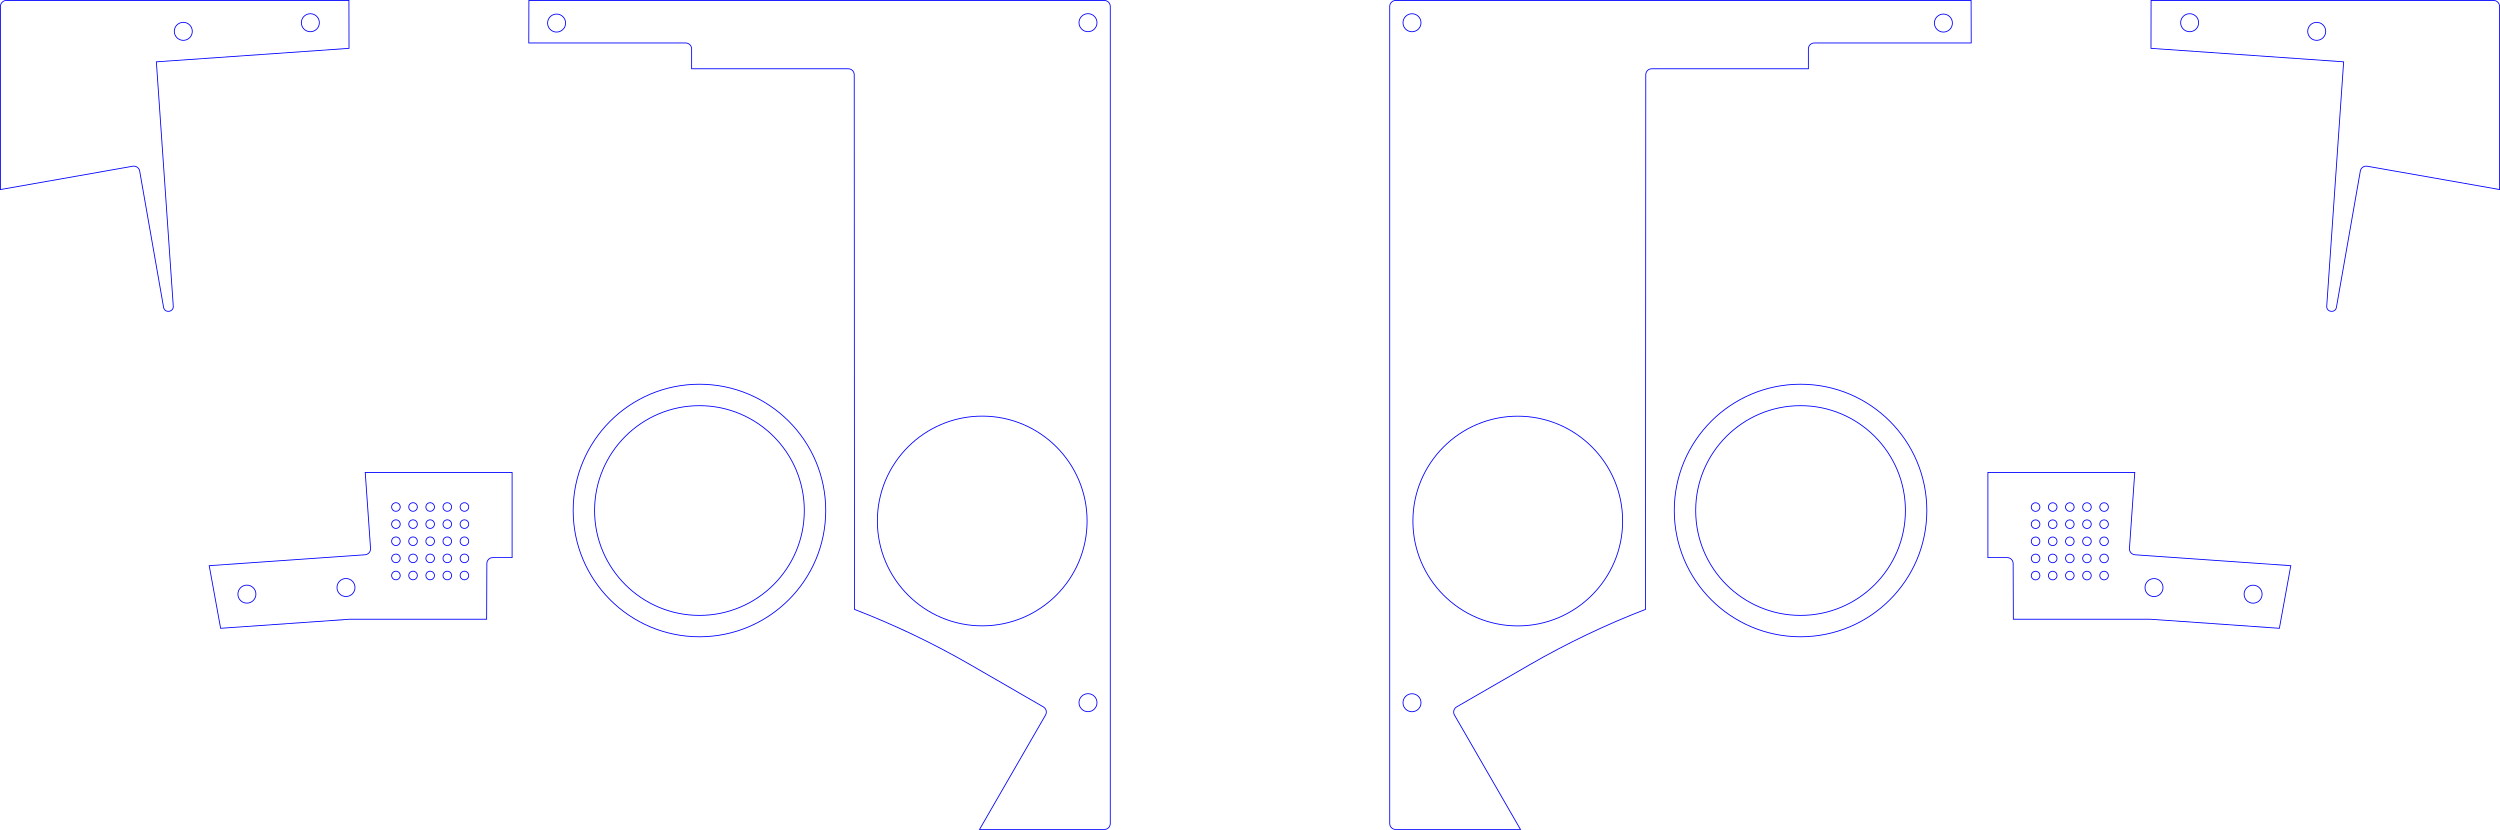
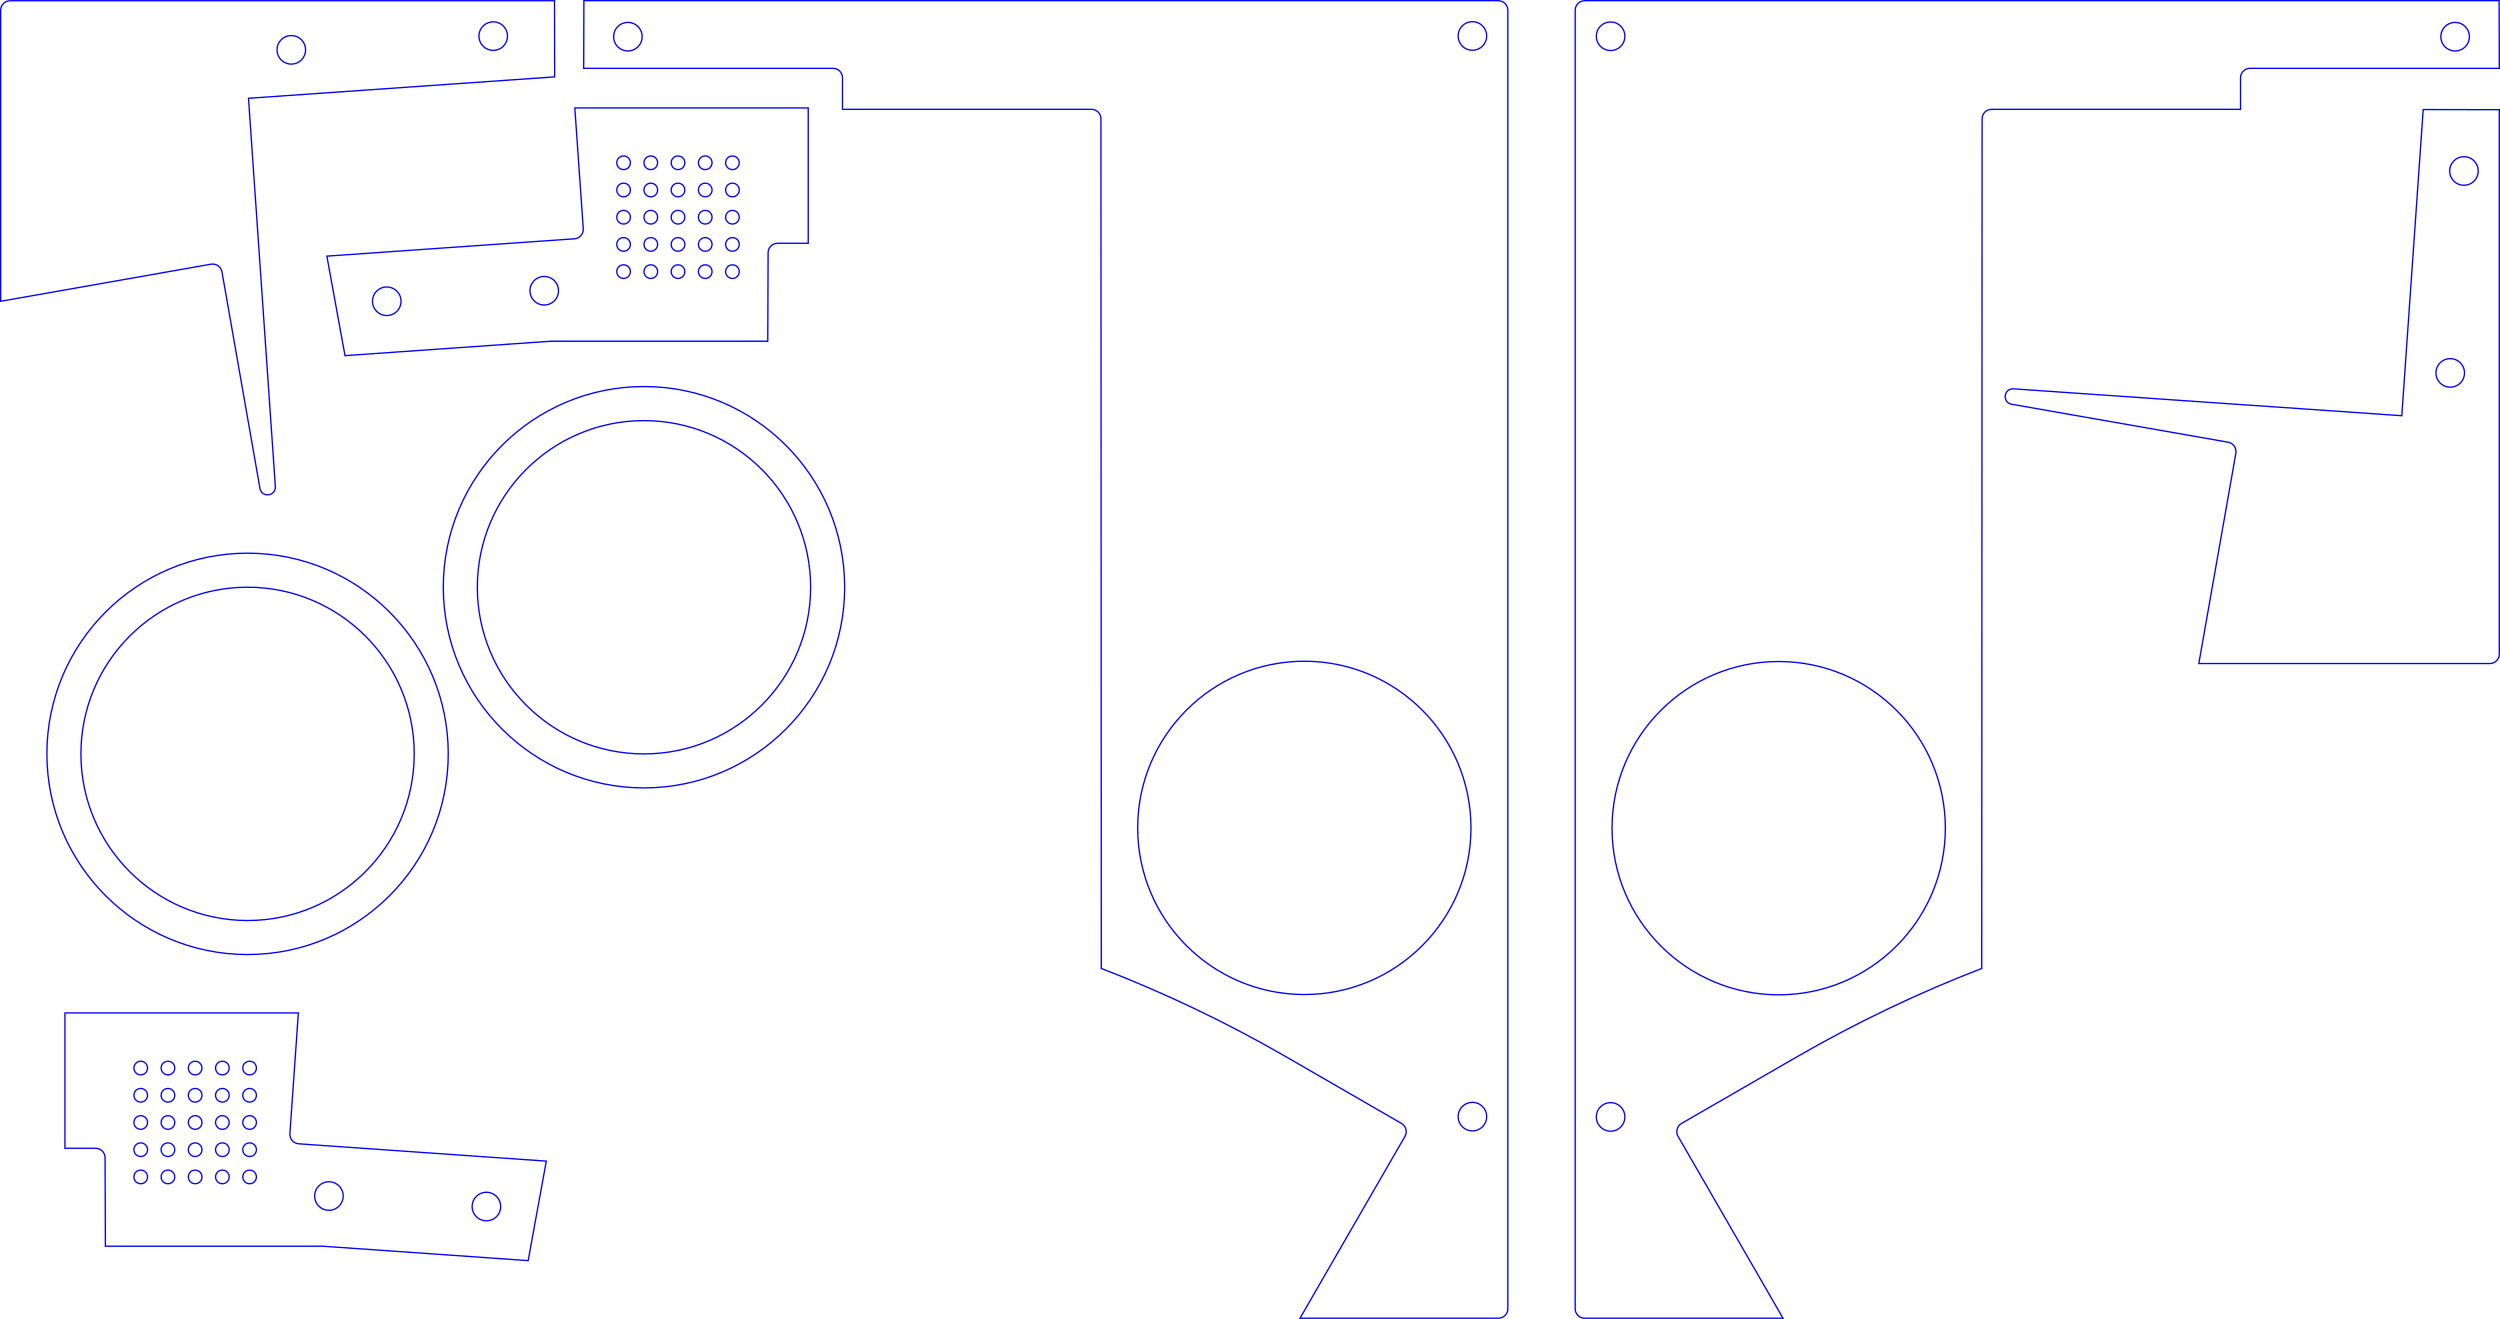
- <svg xmlns="http://www.w3.org/2000/svg" id="Ebene_1" data-name="Ebene 1" width="827.76" height="274.78" viewBox="0 0 827.76 274.78">
+ <svg xmlns="http://www.w3.org/2000/svg" id="Ebene_1" data-name="Ebene 1" width="183.75mm" height="96.94mm" viewBox="0 0 520.86 274.78">
  <defs>
    <style>
      .cls-1 {
        fill: none;
        stroke: blue;
        stroke-miterlimit: 10;
        stroke-width: .28px;
      }
    </style>
  </defs>
-   <g>
-     <g id="CutOuts">
-       <path id="deleteme" class="cls-1" d="M596.17,127.22c-23.09,0-41.81,18.72-41.81,41.81s18.72,41.81,41.81,41.81,41.81-18.72,41.81-41.81-18.72-41.81-41.81-41.81Zm0,76.54c-19.18,0-34.72-15.55-34.72-34.72s15.55-34.72,34.72-34.72,34.72,15.55,34.72,34.72-15.55,34.72-34.72,34.72Z" />
-     </g>
-     <g id="PCB_holes" data-name="PCB holes">
-       <g id="_D_case" data-name=" D case">
-         <g>
-           <path class="cls-1" d="M462.12,.15c-1.1,0-1.98,.89-1.98,1.98V272.66c0,1.1,.89,1.98,1.98,1.98h41.32l-21.86-37.88c-.55-.95-.22-2.16,.73-2.71l24.06-13.89c12.4-7.16,25.41-13.36,38.47-18.39l.08-177.02c0-1.1,.89-1.98,1.98-1.98h51.86v-6.56c0-1.1,.89-1.98,1.98-1.98h51.94l-.04-14.09h-190.52Zm5.4,4.4c1.64,0,2.98,1.33,2.98,2.98s-1.33,2.98-2.98,2.98-2.98-1.33-2.98-2.98,1.33-2.98,2.98-2.98Zm0,231.11c-1.64,0-2.98-1.33-2.98-2.98s1.33-2.98,2.98-2.98,2.98,1.33,2.98,2.98-1.33,2.98-2.98,2.98Zm35.02-28.42c-19.18,0-34.72-15.55-34.72-34.72s15.55-34.72,34.72-34.72,34.72,15.55,34.72,34.72-15.55,34.72-34.72,34.72ZM643.47,10.62c-1.64,0-2.98-1.33-2.98-2.98s1.33-2.98,2.98-2.98,2.98,1.33,2.98,2.98-1.33,2.98-2.98,2.98Z" />
-           <path class="cls-1" d="M705.07,181.58l1.76-25.16h-48.63v28.2h6.38c1.1,0,1.98,.89,1.98,1.98l.07,18.43h45.3l42.78,3,3.78-20.73-51.58-3.61c-1.09-.08-1.92-1.02-1.84-2.12h0Zm-31.08,10.41c-.78,0-1.42-.63-1.42-1.42s.63-1.42,1.42-1.42,1.42,.63,1.42,1.42-.63,1.42-1.42,1.42Zm0-5.67c-.78,0-1.42-.63-1.42-1.42s.63-1.42,1.42-1.42,1.42,.63,1.42,1.42-.63,1.42-1.42,1.42Zm0-5.67c-.78,0-1.42-.63-1.42-1.42s.63-1.42,1.42-1.42,1.42,.63,1.42,1.42-.63,1.42-1.42,1.42Zm0-5.67c-.78,0-1.42-.63-1.42-1.42s.63-1.42,1.42-1.42,1.42,.63,1.42,1.42-.63,1.42-1.42,1.42Zm0-5.67c-.78,0-1.42-.63-1.42-1.42s.63-1.42,1.42-1.42,1.42,.63,1.42,1.42-.63,1.42-1.42,1.42Zm5.67,22.68c-.78,0-1.42-.63-1.42-1.42s.63-1.42,1.42-1.42,1.42,.63,1.42,1.42-.63,1.42-1.42,1.42Zm0-5.67c-.78,0-1.42-.63-1.42-1.42s.63-1.42,1.42-1.42,1.42,.63,1.42,1.42-.63,1.42-1.42,1.42Zm0-5.67c-.78,0-1.42-.63-1.42-1.42s.63-1.42,1.42-1.42,1.42,.63,1.42,1.42-.63,1.42-1.42,1.42Zm0-5.67c-.78,0-1.42-.63-1.42-1.42s.63-1.42,1.42-1.42,1.42,.63,1.42,1.42-.63,1.42-1.42,1.42Zm0-5.67c-.78,0-1.42-.63-1.42-1.42s.63-1.42,1.42-1.42,1.42,.63,1.42,1.42-.63,1.42-1.42,1.42Zm5.67,22.68c-.78,0-1.42-.63-1.42-1.42s.63-1.42,1.42-1.42,1.42,.63,1.42,1.42-.63,1.42-1.42,1.42Zm0-5.67c-.78,0-1.42-.63-1.42-1.42s.63-1.42,1.42-1.42,1.42,.63,1.42,1.42-.63,1.42-1.42,1.42Zm0-5.67c-.78,0-1.42-.63-1.42-1.42s.63-1.42,1.42-1.42,1.42,.63,1.42,1.42-.63,1.42-1.42,1.42Zm0-5.67c-.78,0-1.42-.63-1.42-1.42s.63-1.42,1.42-1.42,1.42,.63,1.42,1.42-.63,1.42-1.42,1.42Zm0-5.67c-.78,0-1.42-.63-1.42-1.42s.63-1.42,1.42-1.42,1.42,.63,1.42,1.42-.63,1.42-1.42,1.42Zm5.67,22.68c-.78,0-1.42-.63-1.42-1.42s.63-1.42,1.42-1.42,1.42,.63,1.42,1.42-.63,1.42-1.42,1.42Zm0-5.67c-.78,0-1.42-.63-1.42-1.42s.63-1.42,1.42-1.42,1.42,.63,1.42,1.42-.63,1.42-1.42,1.42Zm0-5.67c-.78,0-1.42-.63-1.42-1.42s.63-1.42,1.42-1.42,1.42,.63,1.42,1.42-.63,1.42-1.42,1.42Zm0-5.67c-.78,0-1.42-.63-1.42-1.42s.63-1.42,1.42-1.42,1.42,.63,1.42,1.42-.63,1.42-1.42,1.42Zm0-5.67c-.78,0-1.42-.63-1.42-1.42s.63-1.42,1.42-1.42,1.42,.63,1.42,1.42-.63,1.42-1.42,1.42Zm5.67,22.68c-.78,0-1.42-.63-1.42-1.42s.63-1.42,1.42-1.42,1.42,.63,1.42,1.42-.63,1.42-1.42,1.42Zm0-5.67c-.78,0-1.42-.63-1.42-1.42s.63-1.42,1.42-1.42,1.42,.63,1.42,1.42-.63,1.42-1.42,1.42Zm0-5.67c-.78,0-1.42-.63-1.42-1.42s.63-1.42,1.42-1.42,1.42,.63,1.42,1.42-.63,1.42-1.42,1.42Zm0-5.67c-.78,0-1.42-.63-1.42-1.42s.63-1.42,1.42-1.42,1.42,.63,1.42,1.42-.63,1.42-1.42,1.42Zm0-5.67c-.78,0-1.42-.63-1.42-1.42s.63-1.42,1.42-1.42,1.42,.63,1.42,1.42-.63,1.42-1.42,1.42Zm49.34,24.45c1.64,0,2.98,1.33,2.98,2.98s-1.33,2.98-2.98,2.98-2.98-1.33-2.98-2.98,1.33-2.98,2.98-2.98Zm-32.81-2.19c1.64,0,2.98,1.33,2.98,2.98s-1.33,2.98-2.98,2.98-2.98-1.33-2.98-2.98,1.33-2.98,2.98-2.98Z" />
-           <path class="cls-1" d="M825.64,.15h-113.41l-.03,15.86,63.79,4.46h0l-5.6,80.89c-.14,2.05,2.86,2.41,3.21,.39l7.91-45.1c.19-1.08,1.22-1.8,2.3-1.61l43.81,7.72V2.13c0-1.1-.89-1.98-1.98-1.98Zm-100.64,10.35c-1.64,0-2.98-1.33-2.98-2.98s1.33-2.98,2.98-2.98,2.98,1.33,2.98,2.98-1.33,2.98-2.98,2.98Zm42.07,2.86c-1.64,0-2.98-1.33-2.98-2.98s1.33-2.98,2.98-2.98,2.98,1.33,2.98,2.98-1.33,2.98-2.98,2.98Z" />
-         </g>
-       </g>
-     </g>
-   </g>
-   <g>
-     <g id="CutOuts-2" data-name="CutOuts">
-       <path id="deleteme-2" data-name="deleteme" class="cls-1" d="M189.78,169.03c0,23.09,18.72,41.81,41.81,41.81s41.81-18.72,41.81-41.81c0-23.09-18.72-41.81-41.81-41.81-23.09,0-41.81,18.72-41.81,41.81Zm7.09,.01c0-19.17,15.55-34.72,34.72-34.72,19.17,0,34.72,15.55,34.72,34.72s-15.54,34.72-34.72,34.72c-19.17,0-34.72-15.55-34.72-34.72Z" />
-     </g>
-     <g id="PCB_holes-2" data-name="PCB holes">
-       <g id="_D_case-2" data-name=" D case">
-         <g>
-           <path class="cls-1" d="M365.64,.14H175.12l-.04,14.09h51.94c1.09,0,1.98,.88,1.98,1.98v6.56h51.86c1.09,0,1.98,.88,1.98,1.98l.08,177.02c13.06,5.03,26.07,11.23,38.47,18.39l24.06,13.89c.95,.55,1.28,1.76,.73,2.71l-21.86,37.88h41.32c1.09,0,1.98-.88,1.98-1.98V2.13c0-1.09-.88-1.98-1.98-1.98h0Zm-2.42,7.37c0,1.65-1.33,2.98-2.98,2.98s-2.98-1.33-2.98-2.98,1.34-2.98,2.98-2.98,2.98,1.33,2.98,2.98Zm-5.96,225.15c0-1.65,1.33-2.98,2.98-2.98s2.98,1.33,2.98,2.98-1.34,2.98-2.98,2.98-2.98-1.33-2.98-2.98Zm-66.76-60.16c0-19.17,15.55-34.72,34.72-34.72,19.17,0,34.72,15.55,34.72,34.72,0,19.17-15.54,34.72-34.72,34.72-19.17,0-34.72-15.55-34.72-34.72ZM181.31,7.64c0-1.65,1.33-2.98,2.98-2.98s2.98,1.33,2.98,2.98-1.34,2.98-2.98,2.98-2.98-1.33-2.98-2.98Z" />
-           <path class="cls-1" d="M122.69,181.57c.08,1.1-.75,2.04-1.84,2.12l-51.58,3.61,3.78,20.73,42.78-3h45.3l.07-18.43c0-1.09,.88-1.98,1.98-1.98h6.38v-28.2h-48.63l1.76,25.16h0Zm29.66,8.98c0-.79,.63-1.42,1.42-1.42s1.42,.63,1.42,1.42-.64,1.42-1.42,1.42-1.42-.63-1.42-1.42Zm0-5.67c0-.79,.63-1.42,1.42-1.42s1.42,.63,1.42,1.42-.64,1.42-1.42,1.42-1.42-.63-1.42-1.42Zm0-5.67c0-.79,.63-1.42,1.42-1.42s1.42,.63,1.42,1.42-.64,1.42-1.42,1.42-1.42-.63-1.42-1.42Zm0-5.67c0-.79,.63-1.42,1.42-1.42s1.42,.63,1.42,1.42-.64,1.42-1.42,1.42-1.42-.63-1.42-1.42Zm0-5.67c0-.79,.63-1.42,1.42-1.42s1.42,.63,1.42,1.42-.64,1.42-1.42,1.42-1.42-.63-1.42-1.42Zm-5.67,22.68c0-.79,.63-1.42,1.42-1.42s1.42,.63,1.42,1.42-.64,1.42-1.42,1.42-1.42-.63-1.42-1.42Zm0-5.67c0-.79,.63-1.42,1.42-1.42s1.42,.63,1.42,1.42-.64,1.42-1.42,1.42-1.42-.63-1.42-1.42Zm0-5.67c0-.79,.63-1.42,1.42-1.42s1.42,.63,1.42,1.42-.64,1.42-1.42,1.42-1.42-.63-1.42-1.42Zm0-5.67c0-.79,.63-1.42,1.42-1.42s1.42,.63,1.42,1.42-.64,1.42-1.42,1.42-1.42-.63-1.42-1.42Zm0-5.67c0-.79,.63-1.42,1.42-1.42s1.42,.63,1.42,1.42-.64,1.42-1.42,1.42-1.42-.63-1.42-1.42Zm-5.67,22.68c0-.79,.63-1.42,1.42-1.42s1.42,.63,1.42,1.42-.64,1.42-1.42,1.42-1.42-.63-1.42-1.42Zm0-5.67c0-.79,.63-1.42,1.42-1.42s1.42,.63,1.42,1.42-.64,1.42-1.42,1.42-1.42-.63-1.42-1.42Zm0-5.67c0-.79,.63-1.42,1.42-1.42s1.42,.63,1.42,1.42-.64,1.42-1.42,1.42-1.42-.63-1.42-1.42Zm0-5.67c0-.79,.63-1.42,1.42-1.42s1.42,.63,1.42,1.42-.64,1.42-1.42,1.42-1.42-.63-1.42-1.42Zm0-5.67c0-.79,.63-1.42,1.42-1.42s1.42,.63,1.42,1.42-.64,1.42-1.42,1.42-1.42-.63-1.42-1.42Zm-5.67,22.68c0-.79,.63-1.42,1.42-1.42s1.42,.63,1.42,1.42-.64,1.42-1.42,1.42-1.42-.63-1.42-1.42Zm0-5.67c0-.79,.63-1.42,1.42-1.42s1.42,.63,1.42,1.42-.64,1.42-1.42,1.42-1.42-.63-1.42-1.42Zm0-5.67c0-.79,.63-1.42,1.42-1.42s1.42,.63,1.42,1.42-.64,1.42-1.42,1.42-1.42-.63-1.42-1.42Zm0-5.67c0-.79,.63-1.42,1.42-1.42s1.42,.63,1.42,1.42-.64,1.42-1.42,1.42-1.42-.63-1.42-1.42Zm0-5.67c0-.79,.63-1.42,1.42-1.42s1.42,.63,1.42,1.42-.64,1.42-1.42,1.42-1.42-.63-1.42-1.42Zm-5.67,22.68c0-.79,.63-1.42,1.42-1.42s1.42,.63,1.42,1.42-.64,1.42-1.42,1.42-1.42-.63-1.42-1.42Zm0-5.67c0-.79,.63-1.42,1.42-1.42s1.42,.63,1.42,1.42-.64,1.42-1.42,1.42-1.42-.63-1.42-1.42Zm0-5.67c0-.79,.63-1.42,1.42-1.42s1.42,.63,1.42,1.42-.64,1.42-1.42,1.42-1.42-.63-1.42-1.42Zm0-5.67c0-.79,.63-1.42,1.42-1.42s1.42,.63,1.42,1.42-.64,1.42-1.42,1.42-1.42-.63-1.42-1.42Zm0-5.67c0-.79,.63-1.42,1.42-1.42s1.42,.63,1.42,1.42-.64,1.42-1.42,1.42-1.42-.63-1.42-1.42Zm-44.94,28.85c0,1.65-1.33,2.98-2.98,2.98s-2.98-1.33-2.98-2.98,1.34-2.98,2.98-2.98,2.98,1.33,2.98,2.98Zm32.81-2.19c0,1.65-1.33,2.98-2.98,2.98s-2.98-1.33-2.98-2.98,1.34-2.98,2.98-2.98,2.98,1.33,2.98,2.98Z" />
-           <path class="cls-1" d="M.14,2.13V62.76l43.81-7.72c1.08-.19,2.11,.53,2.3,1.61l7.91,45.1c.35,2.02,3.35,1.66,3.21-.39l-5.6-80.89h0l63.79-4.46-.03-15.86H2.12c-1.09,0-1.98,.88-1.98,1.98ZM99.78,7.52c0-1.65,1.33-2.98,2.98-2.98s2.98,1.33,2.98,2.98-1.34,2.98-2.98,2.98-2.98-1.33-2.98-2.98Zm-42.07,2.86c0-1.65,1.33-2.98,2.98-2.98s2.98,1.33,2.98,2.98-1.34,2.98-2.98,2.98-2.98-1.33-2.98-2.98Z" />
-         </g>
-       </g>
-     </g>
-   </g>
+   <path id="deleteme" class="cls-1" d="M134.17,80.53c-23.09,0-41.81,18.72-41.81,41.81s18.72,41.81,41.81,41.81,41.81-18.72,41.81-41.81-18.72-41.81-41.81-41.81Zm0,76.54c-19.18,0-34.72-15.55-34.72-34.72s15.55-34.72,34.72-34.72,34.72,15.55,34.72,34.72-15.55,34.72-34.72,34.72h0Z" />
+   <path class="cls-1" d="M330.16,.15c-1.1,0-1.98,.89-1.98,1.98V272.66c0,1.1,.89,1.98,1.98,1.98h41.32l-21.86-37.88c-.55-.95-.22-2.16,.73-2.71l24.06-13.89c12.4-7.16,25.41-13.36,38.47-18.39l.08-177.02c0-1.1,.89-1.98,1.98-1.98h51.86v-6.56c0-1.1,.89-1.98,1.98-1.98h51.94l-.04-14.09h-190.52Zm5.4,4.42c1.64,0,2.98,1.33,2.98,2.98s-1.33,2.98-2.98,2.98-2.98-1.33-2.98-2.98,1.33-2.98,2.98-2.98Zm0,231.11c-1.64,0-2.98-1.33-2.98-2.98s1.33-2.98,2.98-2.98,2.98,1.33,2.98,2.98-1.33,2.98-2.98,2.98Zm35.02-28.42c-19.18,0-34.72-15.55-34.72-34.72s15.55-34.72,34.72-34.72,34.72,15.55,34.72,34.72-15.55,34.72-34.72,34.72h0ZM511.51,10.62c-1.64,0-2.98-1.33-2.98-2.98s1.33-2.98,2.98-2.98,2.98,1.33,2.98,2.98-1.33,2.98-2.98,2.98Z" />
+   <path class="cls-1" d="M60.4,236.19l1.76-25.16H13.53v28.2h6.38c1.1,0,1.98,.89,1.98,1.98l.07,18.43h45.3l42.78,3,3.78-20.73-51.58-3.61c-1.09-.08-1.92-1.02-1.84-2.12h0Zm-31.08,10.43c-.78,0-1.42-.63-1.42-1.42s.63-1.42,1.42-1.42,1.42,.63,1.42,1.42-.63,1.42-1.42,1.42Zm0-5.67c-.78,0-1.42-.63-1.42-1.42s.63-1.42,1.42-1.42,1.42,.63,1.42,1.42-.63,1.42-1.42,1.42Zm0-5.67c-.78,0-1.42-.63-1.42-1.42s.63-1.42,1.42-1.42,1.42,.63,1.42,1.42-.63,1.42-1.42,1.42Zm0-5.67c-.78,0-1.42-.63-1.42-1.42s.63-1.42,1.42-1.42,1.42,.63,1.42,1.42-.63,1.42-1.42,1.42Zm0-5.67c-.78,0-1.42-.63-1.42-1.42s.63-1.42,1.42-1.42,1.42,.63,1.42,1.42-.63,1.42-1.42,1.42Zm5.67,22.68c-.78,0-1.42-.63-1.42-1.42s.63-1.42,1.42-1.42,1.42,.63,1.42,1.42-.63,1.42-1.42,1.42Zm0-5.67c-.78,0-1.42-.63-1.42-1.42s.63-1.42,1.42-1.42,1.42,.63,1.42,1.42-.63,1.42-1.42,1.42Zm0-5.67c-.78,0-1.42-.63-1.42-1.42s.63-1.42,1.42-1.42,1.42,.63,1.42,1.42-.63,1.42-1.42,1.42Zm0-5.67c-.78,0-1.42-.63-1.42-1.42s.63-1.42,1.42-1.42,1.42,.63,1.42,1.42-.63,1.42-1.42,1.42Zm0-5.67c-.78,0-1.42-.63-1.42-1.42s.63-1.42,1.42-1.42,1.42,.63,1.42,1.42-.63,1.42-1.42,1.42Zm5.67,22.68c-.78,0-1.42-.63-1.42-1.42s.63-1.42,1.42-1.42,1.42,.63,1.42,1.42-.63,1.42-1.42,1.42Zm0-5.67c-.78,0-1.42-.63-1.42-1.42s.63-1.42,1.42-1.42,1.42,.63,1.42,1.42-.63,1.42-1.42,1.42Zm0-5.67c-.78,0-1.42-.63-1.42-1.42s.63-1.42,1.42-1.42,1.42,.63,1.42,1.42-.63,1.42-1.42,1.42Zm0-5.67c-.78,0-1.42-.63-1.42-1.42s.63-1.42,1.42-1.42,1.42,.63,1.42,1.42-.63,1.42-1.42,1.42Zm0-5.67c-.78,0-1.42-.63-1.42-1.42s.63-1.42,1.42-1.42,1.42,.63,1.42,1.42-.63,1.42-1.42,1.42Zm5.67,22.68c-.78,0-1.42-.63-1.42-1.42s.63-1.42,1.42-1.42,1.42,.63,1.42,1.42-.63,1.42-1.42,1.42Zm0-5.67c-.78,0-1.42-.63-1.42-1.42s.63-1.42,1.42-1.42,1.42,.63,1.42,1.42-.63,1.42-1.42,1.42Zm0-5.67c-.78,0-1.42-.63-1.42-1.42s.63-1.42,1.42-1.42,1.42,.63,1.42,1.42-.63,1.42-1.42,1.42Zm0-5.67c-.78,0-1.42-.63-1.42-1.42s.63-1.42,1.42-1.42,1.42,.63,1.42,1.42-.63,1.42-1.42,1.42Zm0-5.67c-.78,0-1.42-.63-1.42-1.42s.63-1.42,1.42-1.42,1.42,.63,1.42,1.42-.63,1.42-1.42,1.42Zm5.67,22.68c-.78,0-1.42-.63-1.42-1.42s.63-1.42,1.42-1.42,1.42,.63,1.42,1.42-.63,1.42-1.42,1.42Zm0-5.67c-.78,0-1.42-.63-1.42-1.42s.63-1.42,1.42-1.42,1.42,.63,1.42,1.42-.63,1.42-1.42,1.42Zm0-5.67c-.78,0-1.42-.63-1.42-1.42s.63-1.42,1.42-1.42,1.42,.63,1.42,1.42-.63,1.42-1.42,1.42Zm0-5.67c-.78,0-1.42-.63-1.42-1.42s.63-1.42,1.42-1.42,1.42,.63,1.42,1.42-.63,1.42-1.42,1.42Zm0-5.67c-.78,0-1.42-.63-1.42-1.42s.63-1.42,1.42-1.42,1.42,.63,1.42,1.42-.63,1.42-1.42,1.42Zm49.34,24.45c1.64,0,2.98,1.33,2.98,2.98s-1.33,2.98-2.98,2.98-2.98-1.33-2.98-2.98,1.33-2.98,2.98-2.98Zm-32.81-2.19c1.64,0,2.98,1.33,2.98,2.98s-1.33,2.98-2.98,2.98-2.98-1.33-2.98-2.98,1.33-2.98,2.98-2.98Z" />
+   <path class="cls-1" d="M520.72,136.26V22.85l-15.86-.03-4.46,63.79h0l-80.89-5.6c-2.05-.14-2.41,2.86-.39,3.21l45.1,7.91c1.08,.19,1.8,1.22,1.61,2.3l-7.72,43.81h60.63c1.1,0,1.98-.89,1.98-1.98h0Zm-10.35-100.64c0-1.64,1.33-2.98,2.98-2.98s2.98,1.33,2.98,2.98-1.33,2.98-2.98,2.98-2.98-1.33-2.98-2.98Zm-2.86,42.07c0-1.64,1.33-2.98,2.98-2.98s2.98,1.33,2.98,2.98-1.33,2.98-2.98,2.98-2.98-1.33-2.98-2.98Z" />
+   <path id="deleteme-2" class="cls-1" d="M9.77,157.06c0,23.09,18.72,41.81,41.81,41.81s41.81-18.72,41.81-41.81-18.72-41.81-41.81-41.81-41.81,18.72-41.81,41.81Zm7.09,0c0-19.17,15.55-34.72,34.72-34.72s34.72,15.55,34.72,34.72-15.54,34.72-34.72,34.72-34.72-15.55-34.72-34.72Z" />
+   <path class="cls-1" d="M312.17,.14H121.65l-.04,14.09h51.94c1.09,0,1.98,.88,1.98,1.98v6.56h51.86c1.09,0,1.98,.88,1.98,1.98l.08,177.02c13.06,5.03,26.07,11.23,38.47,18.39l24.06,13.89c.95,.55,1.28,1.76,.73,2.71l-21.86,37.88h41.32c1.09,0,1.98-.88,1.98-1.98V2.13c0-1.09-.88-1.98-1.98-1.98h0Zm-2.42,7.35c0,1.65-1.33,2.98-2.98,2.98s-2.98-1.33-2.98-2.98,1.34-2.98,2.98-2.98,2.98,1.33,2.98,2.98Zm-5.96,225.15c0-1.65,1.33-2.98,2.98-2.98s2.98,1.33,2.98,2.98-1.34,2.98-2.98,2.98-2.98-1.33-2.98-2.98Zm-66.76-60.16c0-19.17,15.55-34.72,34.72-34.72s34.72,15.55,34.72,34.72-15.54,34.72-34.72,34.72-34.72-15.55-34.72-34.72ZM127.84,7.64c0-1.65,1.33-2.98,2.98-2.98s2.98,1.33,2.98,2.98-1.34,2.98-2.98,2.98-2.98-1.33-2.98-2.98Z" />
+   <path class="cls-1" d="M121.52,47.63c.08,1.1-.75,2.04-1.84,2.12l-51.58,3.61,3.78,20.73,42.78-3h45.3l.07-18.43c0-1.09,.88-1.98,1.98-1.98h6.38V22.48h-48.63l1.76,25.16h0Zm29.66,8.96c0-.79,.63-1.42,1.42-1.42s1.42,.63,1.42,1.42-.64,1.42-1.42,1.42-1.42-.63-1.42-1.42Zm0-5.67c0-.79,.63-1.42,1.42-1.42s1.42,.63,1.42,1.42-.64,1.42-1.42,1.42-1.42-.63-1.42-1.42Zm0-5.67c0-.79,.63-1.42,1.42-1.42s1.42,.63,1.42,1.42-.64,1.42-1.42,1.42-1.42-.63-1.42-1.42Zm0-5.67c0-.79,.63-1.42,1.42-1.42s1.42,.63,1.42,1.42-.64,1.42-1.42,1.42-1.42-.63-1.42-1.42Zm0-5.67c0-.79,.63-1.42,1.42-1.42s1.42,.63,1.42,1.42-.64,1.42-1.42,1.42-1.42-.63-1.42-1.42Zm-5.67,22.68c0-.79,.63-1.42,1.42-1.42s1.42,.63,1.42,1.42-.64,1.42-1.42,1.42-1.42-.63-1.42-1.42Zm0-5.67c0-.79,.63-1.42,1.42-1.42s1.42,.63,1.42,1.42-.64,1.42-1.42,1.42-1.42-.63-1.42-1.42Zm0-5.67c0-.79,.63-1.42,1.42-1.42s1.42,.63,1.42,1.42-.64,1.42-1.42,1.42-1.42-.63-1.42-1.42Zm0-5.67c0-.79,.63-1.42,1.42-1.42s1.42,.63,1.42,1.42-.64,1.42-1.42,1.42-1.42-.63-1.42-1.42Zm0-5.67c0-.79,.63-1.42,1.42-1.42s1.42,.63,1.42,1.42-.64,1.42-1.42,1.42-1.42-.63-1.42-1.42Zm-5.67,22.68c0-.79,.63-1.42,1.42-1.42s1.42,.63,1.42,1.42-.64,1.42-1.42,1.42-1.42-.63-1.42-1.42Zm0-5.67c0-.79,.63-1.42,1.42-1.42s1.42,.63,1.42,1.42-.64,1.42-1.42,1.42-1.42-.63-1.42-1.42Zm0-5.67c0-.79,.63-1.42,1.42-1.42s1.42,.63,1.42,1.42-.64,1.42-1.42,1.42-1.42-.63-1.42-1.42Zm0-5.67c0-.79,.63-1.42,1.42-1.42s1.42,.63,1.42,1.42-.64,1.42-1.42,1.42-1.42-.63-1.42-1.42Zm0-5.67c0-.79,.63-1.42,1.42-1.42s1.42,.63,1.42,1.42-.64,1.42-1.42,1.42-1.42-.63-1.42-1.42Zm-5.67,22.68c0-.79,.63-1.42,1.42-1.42s1.42,.63,1.42,1.42-.64,1.42-1.42,1.42-1.42-.63-1.42-1.42Zm0-5.67c0-.79,.63-1.42,1.42-1.42s1.42,.63,1.42,1.42-.64,1.42-1.42,1.42-1.42-.63-1.42-1.42Zm0-5.67c0-.79,.63-1.42,1.42-1.42s1.42,.63,1.42,1.42-.64,1.42-1.42,1.42-1.42-.63-1.42-1.42Zm0-5.67c0-.79,.63-1.42,1.42-1.42s1.42,.63,1.42,1.42-.64,1.42-1.42,1.42-1.42-.63-1.42-1.42Zm0-5.67c0-.79,.63-1.42,1.42-1.42s1.42,.63,1.42,1.42-.64,1.42-1.42,1.42-1.42-.63-1.42-1.42Zm-5.67,22.68c0-.79,.63-1.42,1.42-1.42s1.42,.63,1.42,1.42-.64,1.42-1.42,1.42-1.42-.63-1.42-1.42Zm0-5.67c0-.79,.63-1.42,1.42-1.42s1.42,.63,1.42,1.42-.64,1.42-1.42,1.42-1.42-.63-1.42-1.42Zm0-5.67c0-.79,.63-1.42,1.42-1.42s1.42,.63,1.42,1.42-.64,1.42-1.42,1.42-1.42-.63-1.42-1.42Zm0-5.67c0-.79,.63-1.42,1.42-1.42s1.42,.63,1.42,1.42-.64,1.42-1.42,1.42-1.42-.63-1.42-1.42Zm0-5.67c0-.79,.63-1.42,1.42-1.42s1.42,.63,1.42,1.42-.64,1.42-1.42,1.42-1.42-.63-1.42-1.42Zm-44.94,28.85c0,1.65-1.33,2.98-2.98,2.98s-2.98-1.33-2.98-2.98,1.34-2.98,2.98-2.98,2.98,1.33,2.98,2.98Zm32.81-2.19c0,1.65-1.33,2.98-2.98,2.98s-2.98-1.33-2.98-2.98,1.34-2.98,2.98-2.98,2.98,1.33,2.98,2.98Z" />
+   <path class="cls-1" d="M.14,2.13V62.76l43.81-7.72c1.08-.19,2.11,.53,2.3,1.61l7.91,45.1c.35,2.02,3.35,1.66,3.21-.39l-5.6-80.89h0l63.79-4.46-.03-15.86H2.12C1.03,.15,.14,1.03,.14,2.13ZM99.78,7.52c0-1.65,1.33-2.98,2.98-2.98s2.98,1.33,2.98,2.98-1.34,2.98-2.98,2.98-2.98-1.33-2.98-2.98Zm-42.07,2.86c0-1.65,1.33-2.98,2.98-2.98s2.98,1.33,2.98,2.98-1.34,2.98-2.98,2.98-2.98-1.33-2.98-2.98Z" />
</svg>
